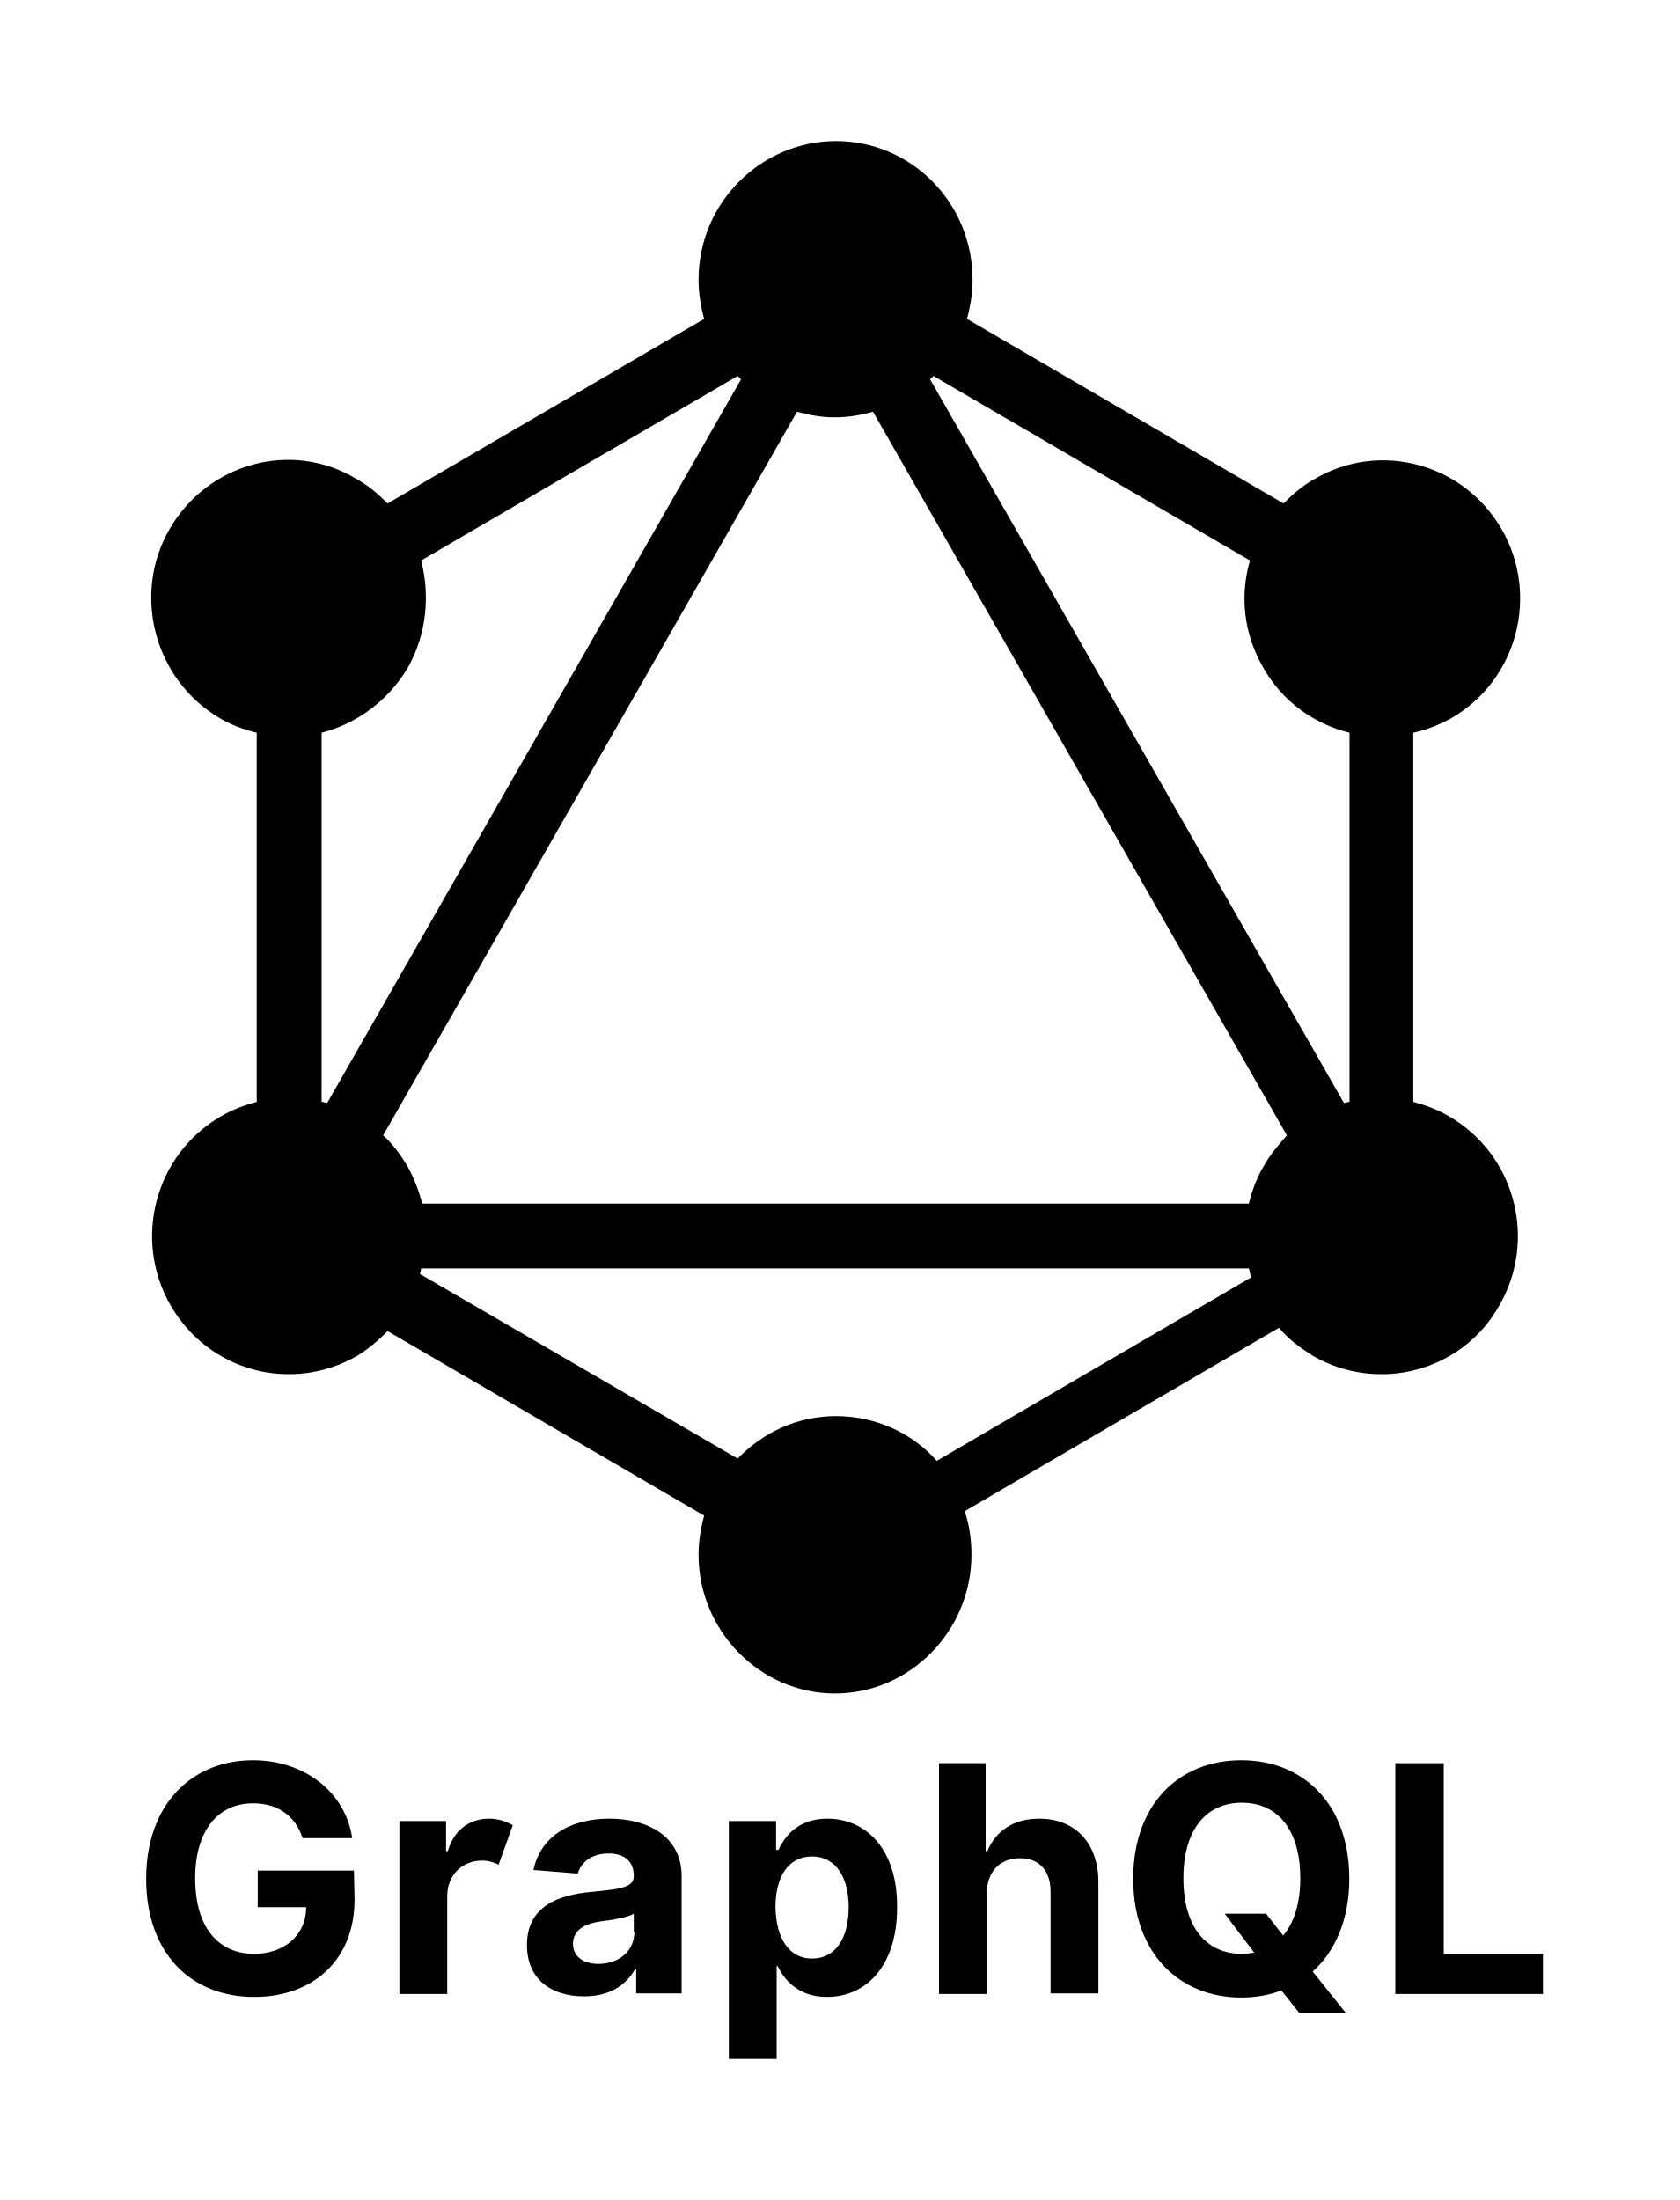
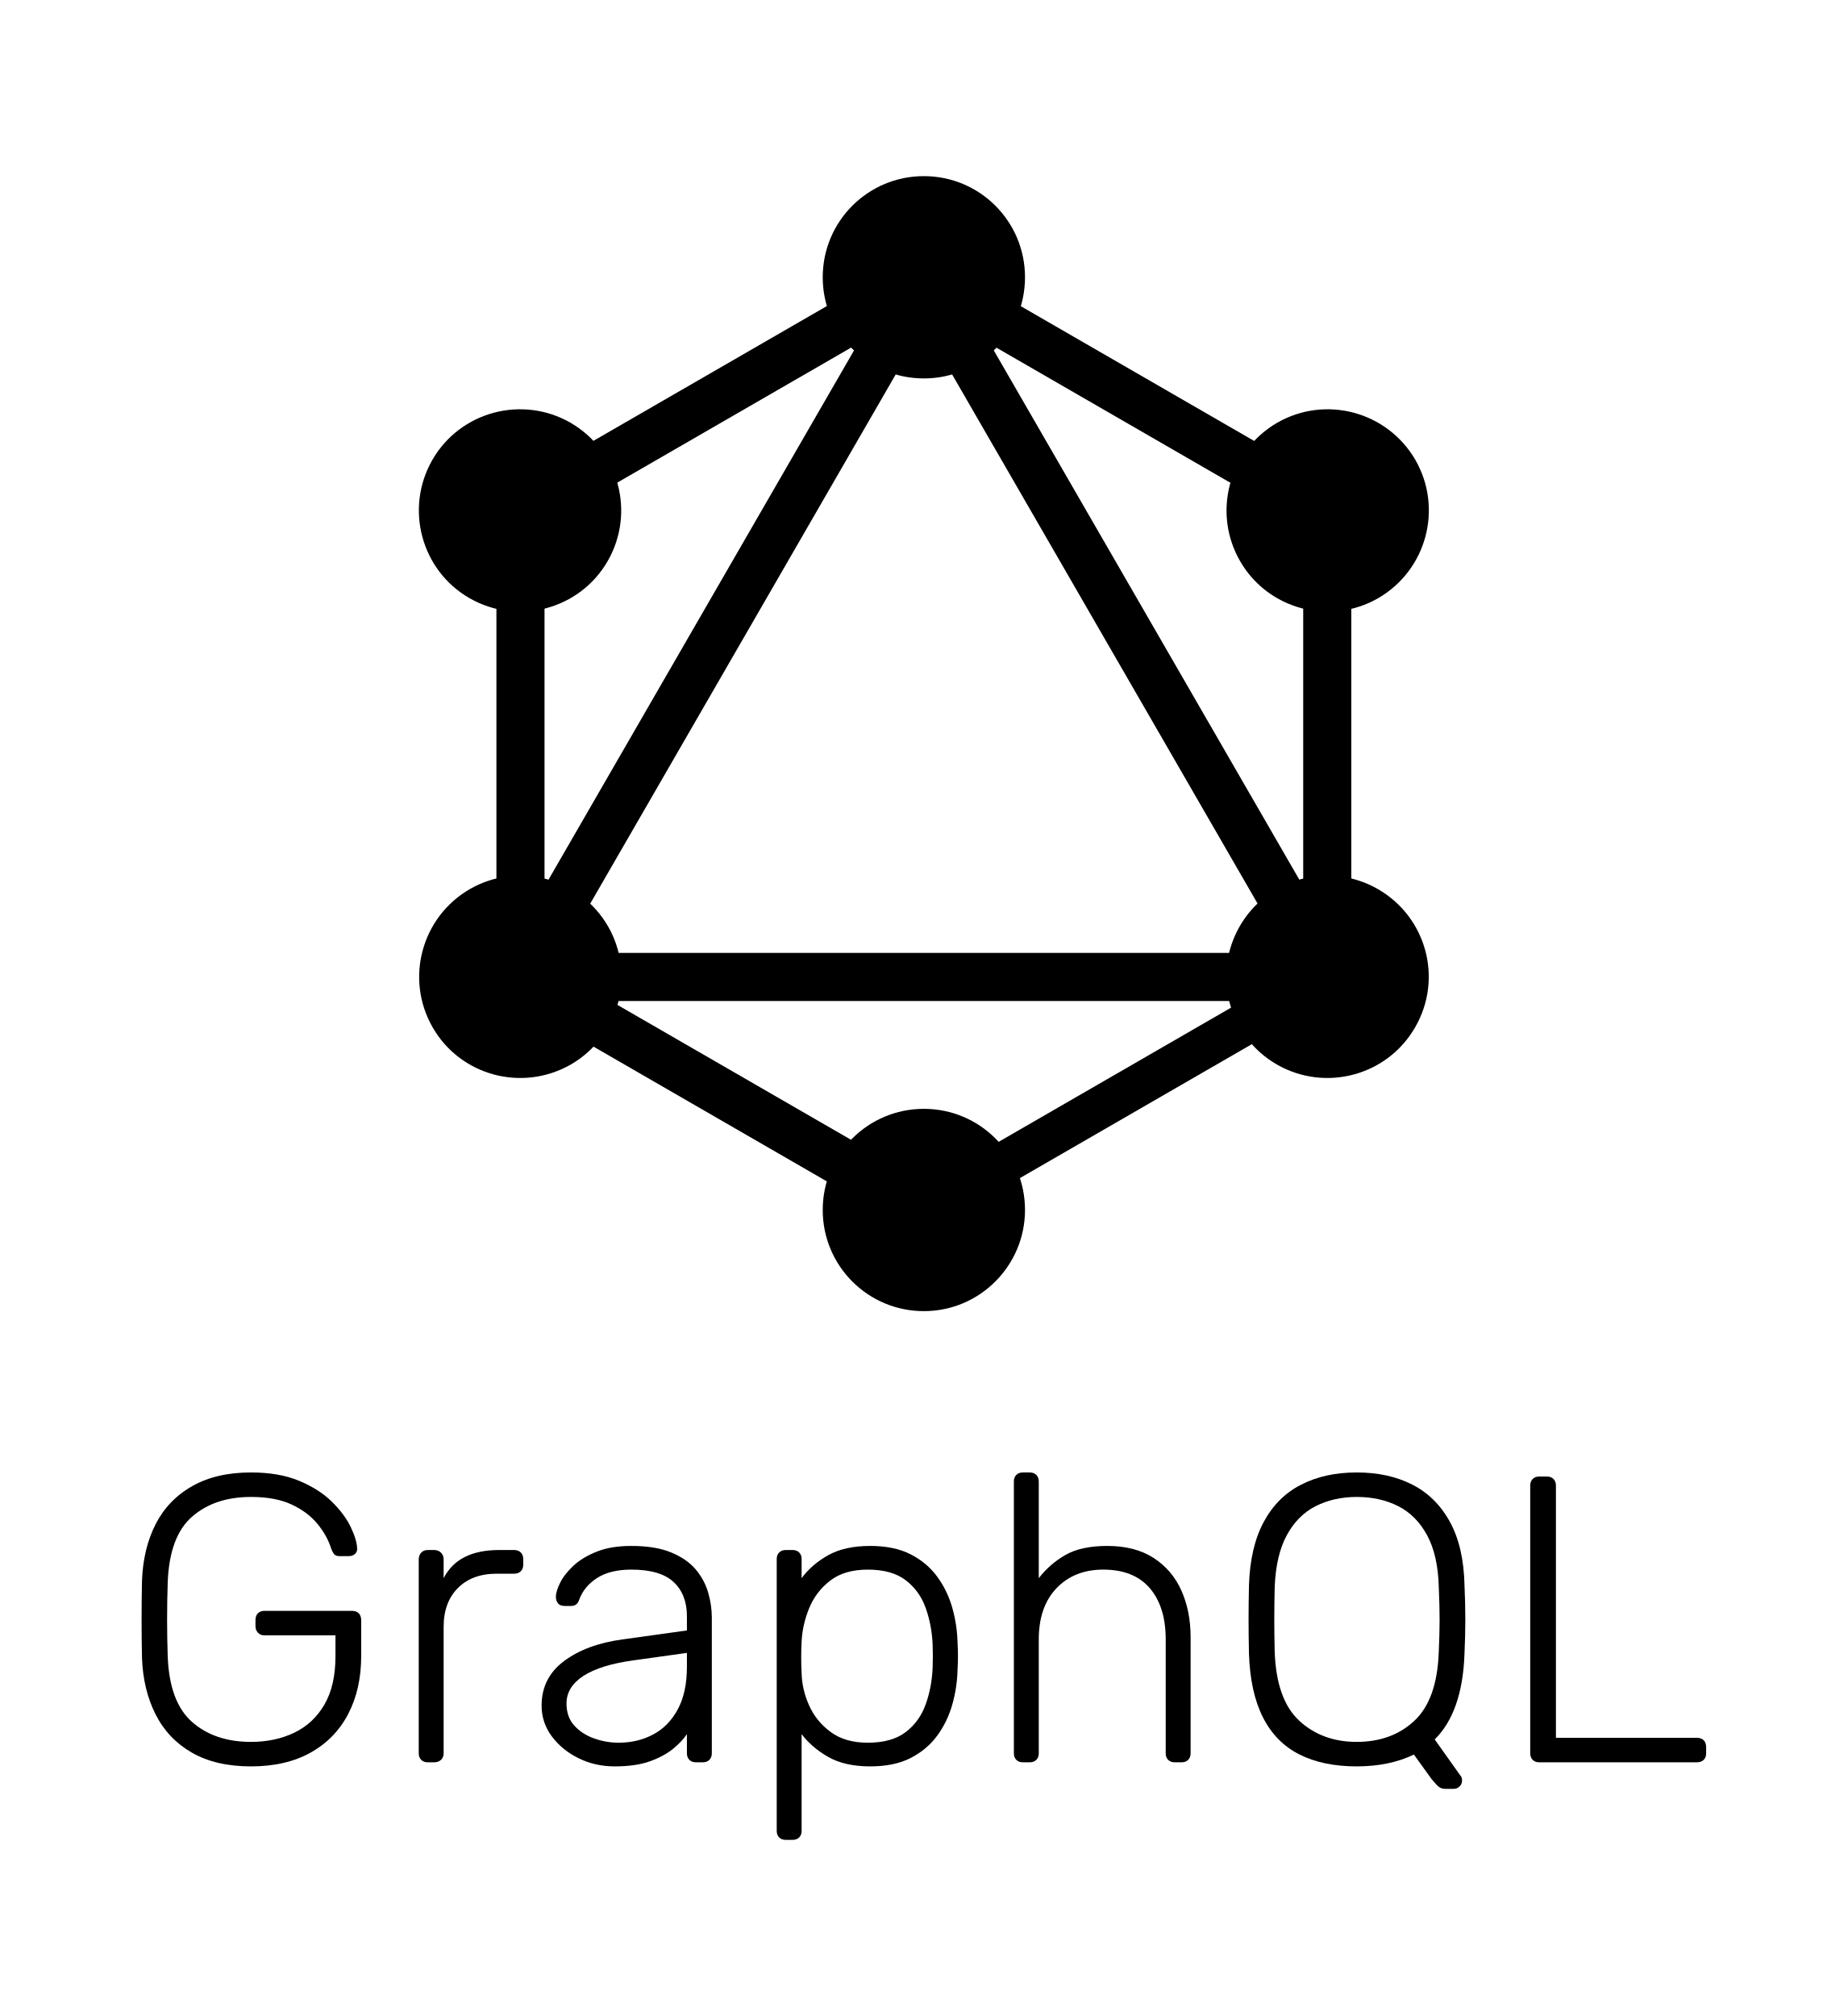
- <svg xmlns="http://www.w3.org/2000/svg" version="1.1" x="0" y="0" width="666.755" height="873.432" viewBox="0, 0, 666.755, 873.432">
+ <svg xmlns="http://www.w3.org/2000/svg" version="1.1" x="0" y="0" width="1100" height="1200" viewBox="0, 0, 1100, 1200">
  <g id="Layer_1">
-     <path d="M140.527,742.659 L102.326,742.659 L102.326,757.19 L121.543,757.19 C121.543,768.673 112.403,775.704 100.92,775.704 C86.624,775.704 77.484,765.158 77.484,745.706 C77.484,726.957 86.389,715.942 100.451,715.942 C110.528,715.942 117.325,721.098 120.137,729.769 L139.824,729.769 C137.246,711.724 121.075,698.834 100.451,698.834 C76.312,698.834 58.032,716.177 58.032,745.94 C58.032,775.001 75.374,792.812 100.92,792.812 C124.121,792.812 140.761,778.282 140.761,754.143 z" fill="#000000" id="path26" />
-     <path d="M177.79,734.925 L177.087,734.925 L177.087,722.973 L158.572,722.973 L158.572,791.641 L177.555,791.641 L177.555,752.737 C177.555,744.3 183.649,738.675 191.383,738.675 C193.961,738.675 196.07,739.378 197.945,740.316 L203.57,724.614 C200.992,723.207 197.945,722.036 194.195,722.036 C186.461,722.036 180.133,726.488 177.79,734.925 z" fill="#000000" id="path28" />
-     <path d="M242.005,722.036 C225.131,722.036 214.35,730.004 211.772,742.425 L229.349,743.831 C230.755,739.378 234.739,735.863 241.536,735.863 C248.098,735.863 251.613,739.144 251.613,744.769 C251.613,749.221 246.926,749.924 234.974,751.096 C221.381,752.268 209.194,756.955 209.194,772.189 C209.194,785.782 218.803,792.578 231.927,792.578 C242.005,792.578 248.567,788.125 252.082,781.797 L252.551,781.797 L252.551,791.406 L270.597,791.406 L270.597,745.237 C270.831,728.832 256.769,722.036 242.005,722.036 z M251.848,767.033 C251.848,774.298 245.989,779.688 237.552,779.688 C231.693,779.688 227.474,776.876 227.474,771.72 C227.474,766.33 231.927,763.752 238.489,762.814 C242.708,762.346 249.504,761.174 251.613,759.768 L251.613,767.033 z" fill="#000000" id="path30" />
-     <path d="M328.484,722.036 C317,722.036 311.61,728.832 309.032,734.457 L308.094,734.457 L308.094,722.973 L289.345,722.973 L289.345,817.42 L308.329,817.42 L308.329,780.626 L308.797,780.626 C311.375,786.25 317.234,792.812 328.249,792.812 C343.951,792.812 356.138,780.391 356.138,757.424 C356.372,733.754 343.483,722.036 328.484,722.036 z M322.39,777.579 C313.25,777.579 308.094,769.611 307.86,757.19 C307.86,745.003 313.016,737.035 322.39,737.035 C331.765,737.035 336.921,745.237 336.921,757.19 C336.921,769.376 331.765,777.579 322.39,777.579 z" fill="#000000" id="path32" />
-     <path d="M412.619,722.036 C402.307,722.036 395.276,726.957 391.995,734.925 L391.292,734.925 L391.292,700.006 L372.778,700.006 L372.778,791.641 L391.761,791.641 L391.761,751.799 C391.761,742.894 397.151,737.738 404.885,737.738 C412.619,737.738 417.072,742.659 417.072,751.096 L417.072,791.406 L436.055,791.406 L436.055,747.815 C436.289,731.879 426.915,722.036 412.619,722.036 z" fill="#000000" id="path34" />
-     <path d="M534.252,799.14 L521.128,782.735 C530.033,774.767 535.658,762.111 535.658,745.94 C535.658,715.942 517.144,698.834 492.77,698.834 C468.397,698.834 449.882,715.942 449.882,745.94 C449.882,775.704 468.397,793.047 492.77,793.047 C498.395,793.047 503.785,792.109 508.707,790.234 L515.972,799.375 L534.252,799.375 z M509.41,768.439 L502.613,759.768 L486.208,759.768 L497.926,775.235 C496.286,775.47 494.645,775.704 493.005,775.704 C478.943,775.704 469.803,765.158 469.803,745.706 C469.803,726.254 478.943,715.708 493.005,715.708 C507.066,715.708 516.206,726.254 516.206,745.706 C516.206,755.783 513.628,763.517 509.41,768.439 z" fill="#000000" id="path36" />
-     <path d="M553.938,700.006 L553.938,791.641 L612.528,791.641 L612.528,775.704 L573.156,775.704 L573.156,700.006 z" fill="#000000" id="polygon38" />
-     <path d="M576.155,285.133 C602.353,270.036 611.233,236.29 596.136,210.092 C581.039,183.894 547.736,175.013 521.983,190.11 C517.098,192.774 513.102,196.327 509.55,199.879 L383.888,126.613 C385.22,121.729 386.108,116.401 386.108,111.072 C386.108,80.434 361.687,56.012 331.936,56.012 C302.186,56.012 277.32,80.434 277.32,111.072 C277.32,116.401 278.208,121.729 279.54,126.613 L153.879,199.879 C150.327,196.327 146.331,192.774 141.446,190.11 C115.692,174.569 82.39,183.894 67.293,210.092 C52.196,236.29 61.52,270.036 87.274,285.133 C91.715,287.797 96.599,289.573 101.927,290.906 L101.927,437.436 C97.043,438.769 92.159,440.545 87.718,443.209 C61.52,458.306 52.64,492.053 67.737,518.25 C82.834,544.448 115.692,553.329 141.89,538.232 C146.331,535.568 150.327,532.016 153.879,528.463 L279.54,601.729 C278.208,606.613 277.32,611.941 277.32,617.27 C277.32,647.464 301.742,672.33 331.492,672.33 C361.243,672.33 385.664,647.464 385.664,617.27 C385.664,611.053 384.776,605.281 383,599.953 L507.773,527.131 C511.326,531.571 516.21,535.124 521.094,538.232 C547.292,553.329 580.595,544.448 595.248,518.25 C610.345,492.053 601.464,458.306 575.266,443.209 C570.826,440.545 565.942,438.769 561.057,437.436 L561.057,290.906 C566.83,289.573 571.27,287.797 576.155,285.133 z M129.901,437.88 C129.013,437.88 128.569,437.436 127.681,437.436 L127.681,290.906 C141.446,287.353 153.879,278.473 161.872,265.152 C169.42,251.831 170.752,236.29 167.2,222.525 L292.861,149.259 C293.306,149.703 293.75,150.147 294.194,150.591 z M371.899,579.971 C362.131,568.87 347.478,562.21 331.936,562.21 C316.395,562.21 302.63,568.87 292.861,579.083 L166.756,505.818 C166.756,504.929 167.2,504.485 167.2,503.597 L495.785,503.597 C496.229,504.929 496.229,505.818 496.673,507.15 z M501.557,463.19 C498.893,467.631 497.117,472.515 495.785,477.843 L167.644,477.843 C166.312,472.959 164.536,468.075 161.872,463.19 C159.208,458.75 156.099,454.31 152.103,450.757 L316.395,163.468 C321.28,164.8 326.164,165.688 331.492,165.688 C336.821,165.688 341.705,164.8 346.589,163.468 L510.882,450.757 C507.773,454.31 504.221,458.306 501.557,463.19 z M535.748,437.436 C534.859,437.436 534.415,437.88 533.527,437.88 L369.235,150.591 C369.679,150.147 370.123,149.703 370.567,149.259 L496.229,222.525 C492.232,236.29 493.564,251.387 501.557,265.152 C509.106,278.473 521.539,287.353 535.748,290.906 C535.748,290.906 535.748,437.436 535.748,437.436 z" fill="#000000" id="path40" />
+     <g>
+       <g id="GraphQL-mark">
+         <path d="M304.1,619.752 L279.298,605.433 L555.593,126.888 L580.395,141.208 z" fill="#000000" />
+         <path d="M273.618,567.202 L826.209,567.202 L826.209,595.84 L273.618,595.84 z" fill="#000000" />
+         <path d="M560.952,742.875 L284.553,583.291 L298.872,558.489 L575.271,718.073 z" fill="#000000" />
+         <path d="M801.059,326.958 L524.66,167.374 L538.979,142.573 L815.378,302.156 z" fill="#000000" />
+         <path d="M298.948,326.848 L284.629,302.048 L561.028,142.464 L575.347,167.264 z" fill="#000000" />
+         <path d="M795.963,619.757 L519.667,141.213 L544.469,126.894 L820.764,605.438 z" fill="#000000" />
+         <path d="M295.529,283.056 L324.167,283.056 L324.167,602.224 L295.529,602.224 z" fill="#000000" />
+         <path d="M775.833,283.056 L804.471,283.056 L804.471,602.224 L775.833,602.224 z" fill="#000000" />
+         <path d="M556.076,730.752 L543.568,709.088 L783.96,570.293 L796.468,591.957 z" fill="#000000" />
+         <path d="M842.427,611.54 C825.864,640.351 788.944,650.185 760.133,633.623 C731.322,617.061 721.488,580.141 738.05,551.329 C754.612,522.518 791.532,512.684 820.344,529.247 C849.327,545.981 859.161,582.729 842.427,611.54" fill="#000000" />
+         <path d="M361.777,333.951 C345.215,362.762 308.295,372.596 279.484,356.033 C250.673,339.471 240.839,302.551 257.401,273.74 C273.963,244.929 310.883,235.095 339.694,251.657 C368.506,268.392 378.34,305.139 361.777,333.951" fill="#000000" />
+         <path d="M257.574,611.54 C241.011,582.729 250.845,545.981 279.656,529.247 C308.468,512.684 345.215,522.518 361.95,551.329 C378.512,580.141 368.678,616.888 339.867,633.623 C310.883,650.185 274.136,640.351 257.574,611.54" fill="#000000" />
+         <path d="M738.223,333.951 C721.66,305.139 731.494,268.392 760.306,251.657 C789.117,235.095 825.864,244.929 842.599,273.74 C859.161,302.551 849.327,339.299 820.516,356.033 C791.705,372.596 754.785,362.762 738.223,333.951" fill="#000000" />
+         <path d="M550,780.44 C516.703,780.44 489.789,753.526 489.789,720.229 C489.789,686.933 516.703,660.019 550,660.019 C583.297,660.019 610.211,686.933 610.211,720.229 C610.211,753.354 583.297,780.44 550,780.44" fill="#000000" />
+         <path d="M550,225.261 C516.703,225.261 489.789,198.347 489.789,165.051 C489.789,131.754 516.703,104.84 550,104.84 C583.297,104.84 610.211,131.754 610.211,165.051 C610.211,198.347 583.297,225.261 550,225.261" fill="#000000" />
+       </g>
+       <g id="GraphQL-text">
+         <path d="M916.323,1048.99 Q913.893,1048.99 912.435,1047.532 Q910.977,1046.074 910.977,1043.644 L910.977,884.236 Q910.977,881.806 912.435,880.348 Q913.893,878.89 916.323,878.89 L920.94,878.89 Q923.37,878.89 924.828,880.348 Q926.286,881.806 926.286,884.236 L926.286,1034.41 L1010.121,1034.41 Q1012.794,1034.41 1014.252,1035.868 Q1015.71,1037.326 1015.71,1039.999 L1015.71,1043.644 Q1015.71,1046.074 1014.252,1047.532 Q1012.794,1048.99 1010.121,1048.99 z" fill="#000000" />
+         <path d="M860.189,1064.785 Q857.516,1064.785 855.572,1062.719 Q853.628,1060.654 852.413,1059.196 L841.721,1044.373 Q827.141,1051.42 807.701,1051.42 Q787.532,1051.42 773.438,1044.251 Q759.344,1037.083 751.811,1022.138 Q744.278,1007.194 743.549,984.352 Q743.306,973.417 743.306,963.94 Q743.306,954.463 743.549,943.528 Q744.278,920.929 752.297,905.984 Q760.316,891.04 774.532,883.75 Q788.747,876.46 807.701,876.46 Q826.655,876.46 840.871,883.75 Q855.086,891.04 863.227,905.984 Q871.367,920.929 871.853,943.528 Q872.339,954.463 872.339,963.94 Q872.339,973.417 871.853,984.352 Q870.638,1019.101 854.114,1035.382 L869.666,1057.252 Q869.909,1057.495 870.152,1058.102 Q870.395,1058.71 870.395,1059.925 Q870.395,1061.869 868.937,1063.327 Q867.479,1064.785 865.535,1064.785 z M807.701,1036.84 Q828.599,1036.84 842.086,1024.204 Q855.572,1011.568 856.544,983.137 Q857.03,972.202 857.03,963.94 Q857.03,955.678 856.544,944.743 Q856.058,925.789 849.619,913.882 Q843.179,901.975 832.366,896.507 Q821.552,891.04 807.701,891.04 Q794.093,891.04 783.28,896.507 Q772.466,901.975 766.027,913.882 Q759.587,925.789 758.858,944.743 Q758.615,955.678 758.615,963.94 Q758.615,972.202 758.858,983.137 Q759.83,1011.568 773.438,1024.204 Q787.046,1036.84 807.701,1036.84 z" fill="#000000" />
+         <path d="M608.927,1048.99 Q606.497,1048.99 605.039,1047.532 Q603.582,1046.074 603.582,1043.644 L603.582,881.806 Q603.582,879.376 605.039,877.918 Q606.497,876.46 608.927,876.46 L613.059,876.46 Q615.489,876.46 616.947,877.918 Q618.405,879.376 618.405,881.806 L618.405,939.397 Q624.966,930.892 634.321,925.546 Q643.677,920.2 659.229,920.2 Q675.753,920.2 686.809,927.368 Q697.866,934.537 703.333,946.808 Q708.801,959.08 708.801,974.632 L708.801,1043.644 Q708.801,1046.074 707.343,1047.532 Q705.885,1048.99 703.455,1048.99 L699.323,1048.99 Q696.893,1048.99 695.435,1047.532 Q693.978,1046.074 693.978,1043.644 L693.978,975.847 Q693.978,956.407 684.5,945.35 Q675.023,934.294 656.799,934.294 Q639.546,934.294 628.975,945.35 Q618.405,956.407 618.405,975.847 L618.405,1043.644 Q618.405,1046.074 616.947,1047.532 Q615.489,1048.99 613.059,1048.99 z" fill="#000000" />
+         <path d="M467.745,1095.16 Q465.315,1095.16 463.857,1093.702 Q462.398,1092.244 462.398,1089.814 L462.398,927.976 Q462.398,925.546 463.857,924.088 Q465.315,922.63 467.745,922.63 L471.876,922.63 Q474.306,922.63 475.764,924.088 Q477.221,925.546 477.221,927.976 L477.221,939.397 Q483.297,931.135 493.138,925.667 Q502.98,920.2 518.046,920.2 Q532.383,920.2 542.103,925.181 Q551.823,930.163 557.898,938.425 Q563.973,946.687 566.888,956.893 Q569.805,967.099 570.047,977.791 Q570.291,981.436 570.291,985.81 Q570.291,990.184 570.047,993.829 Q569.805,1004.521 566.888,1014.727 Q563.973,1024.933 557.898,1033.195 Q551.823,1041.457 542.103,1046.438 Q532.383,1051.42 518.046,1051.42 Q502.98,1051.42 493.138,1045.831 Q483.297,1040.242 477.221,1032.223 L477.221,1089.814 Q477.221,1092.244 475.764,1093.702 Q474.306,1095.16 471.876,1095.16 z M516.588,1037.326 Q530.924,1037.326 539.187,1031.008 Q547.448,1024.69 551.094,1014.484 Q554.739,1004.278 555.224,992.614 Q555.468,985.81 555.224,979.006 Q554.739,967.342 551.094,957.136 Q547.448,946.93 539.187,940.612 Q530.924,934.294 516.588,934.294 Q502.737,934.294 494.232,940.855 Q485.727,947.416 481.717,957.257 Q477.708,967.099 477.221,977.062 Q476.979,980.707 476.979,986.539 Q476.979,992.371 477.221,996.016 Q477.465,1005.736 481.717,1015.213 Q485.97,1024.69 494.596,1031.008 Q503.223,1037.326 516.588,1037.326 z" fill="#000000" />
+         <path d="M365.927,1051.42 Q354.263,1051.42 344.422,1046.56 Q334.58,1041.7 328.505,1033.559 Q322.43,1025.419 322.43,1015.213 Q322.43,998.689 335.795,988.726 Q349.16,978.763 370.544,975.847 L408.938,970.501 L408.938,961.996 Q408.938,949.117 401.041,941.705 Q393.143,934.294 375.89,934.294 Q363.254,934.294 355.478,939.275 Q347.702,944.257 344.786,952.276 Q343.571,955.921 340.169,955.921 L336.281,955.921 Q333.365,955.921 332.15,954.341 Q330.935,952.762 330.935,950.575 Q330.935,947.173 333.487,942.07 Q336.038,936.967 341.384,931.985 Q346.73,927.004 355.235,923.602 Q363.74,920.2 375.89,920.2 Q390.227,920.2 399.583,924.088 Q408.938,927.976 414.163,934.172 Q419.387,940.369 421.574,947.902 Q423.761,955.435 423.761,962.725 L423.761,1043.644 Q423.761,1046.074 422.303,1047.532 Q420.845,1048.99 418.415,1048.99 L414.284,1048.99 Q411.854,1048.99 410.396,1047.532 Q408.938,1046.074 408.938,1043.644 L408.938,1032.223 Q406.022,1036.597 400.676,1040.971 Q395.33,1045.345 386.947,1048.382 Q378.563,1051.42 365.927,1051.42 z M368.357,1037.326 Q379.535,1037.326 388.77,1032.466 Q398.003,1027.606 403.471,1017.521 Q408.938,1007.437 408.938,992.128 L408.938,983.866 L377.591,988.24 Q357.665,990.913 347.459,997.474 Q337.253,1004.035 337.253,1013.998 Q337.253,1022.017 341.87,1027.12 Q346.487,1032.223 353.656,1034.774 Q360.824,1037.326 368.357,1037.326 z" fill="#000000" />
+         <path d="M254.634,1048.99 Q252.204,1048.99 250.746,1047.532 Q249.288,1046.074 249.288,1043.644 L249.288,928.219 Q249.288,925.789 250.746,924.209 Q252.204,922.63 254.634,922.63 L258.522,922.63 Q260.952,922.63 262.531,924.209 Q264.111,925.789 264.111,928.219 L264.111,939.397 Q268.485,930.892 276.747,926.761 Q285.009,922.63 297.159,922.63 L306.15,922.63 Q308.58,922.63 310.038,924.088 Q311.496,925.546 311.496,927.976 L311.496,931.378 Q311.496,933.808 310.038,935.266 Q308.58,936.724 306.15,936.724 L295.701,936.724 Q281.121,936.724 272.616,945.229 Q264.111,953.734 264.111,968.314 L264.111,1043.644 Q264.111,1046.074 262.531,1047.532 Q260.952,1048.99 258.522,1048.99 z" fill="#000000" />
+         <path d="M149.414,1051.42 Q128.516,1051.42 114.301,1043.279 Q100.085,1035.139 92.674,1020.559 Q85.262,1005.979 84.533,987.025 Q84.29,976.09 84.29,963.94 Q84.29,951.79 84.533,940.855 Q85.262,921.658 92.674,907.199 Q100.085,892.741 114.422,884.6 Q128.759,876.46 149.414,876.46 Q166.181,876.46 178.088,881.441 Q189.995,886.423 197.528,893.834 Q205.061,901.246 208.706,908.779 Q212.351,916.312 212.594,921.415 Q212.837,923.602 211.379,924.938 Q209.921,926.275 207.491,926.275 L202.145,926.275 Q199.958,926.275 198.986,925.181 Q198.014,924.088 197.042,921.415 Q194.612,913.882 188.902,906.956 Q183.191,900.031 173.593,895.535 Q163.994,891.04 149.414,891.04 Q127.787,891.04 114.301,902.825 Q100.814,914.611 99.842,942.07 Q99.113,963.94 99.842,985.81 Q100.814,1013.026 114.301,1024.933 Q127.787,1036.84 149.414,1036.84 Q163.751,1036.84 175.172,1031.372 Q186.593,1025.905 193.154,1014.605 Q199.715,1003.306 199.715,985.81 L199.715,973.417 L157.433,973.417 Q155.003,973.417 153.545,971.837 Q152.087,970.258 152.087,967.828 L152.087,964.426 Q152.087,961.753 153.545,960.295 Q155.003,958.837 157.433,958.837 L209.435,958.837 Q212.108,958.837 213.566,960.295 Q215.024,961.753 215.024,964.426 L215.024,985.81 Q215.024,1005.25 207.37,1020.073 Q199.715,1034.896 185.014,1043.158 Q170.312,1051.42 149.414,1051.42 z" fill="#000000" />
+       </g>
+     </g>
  </g>
</svg>
